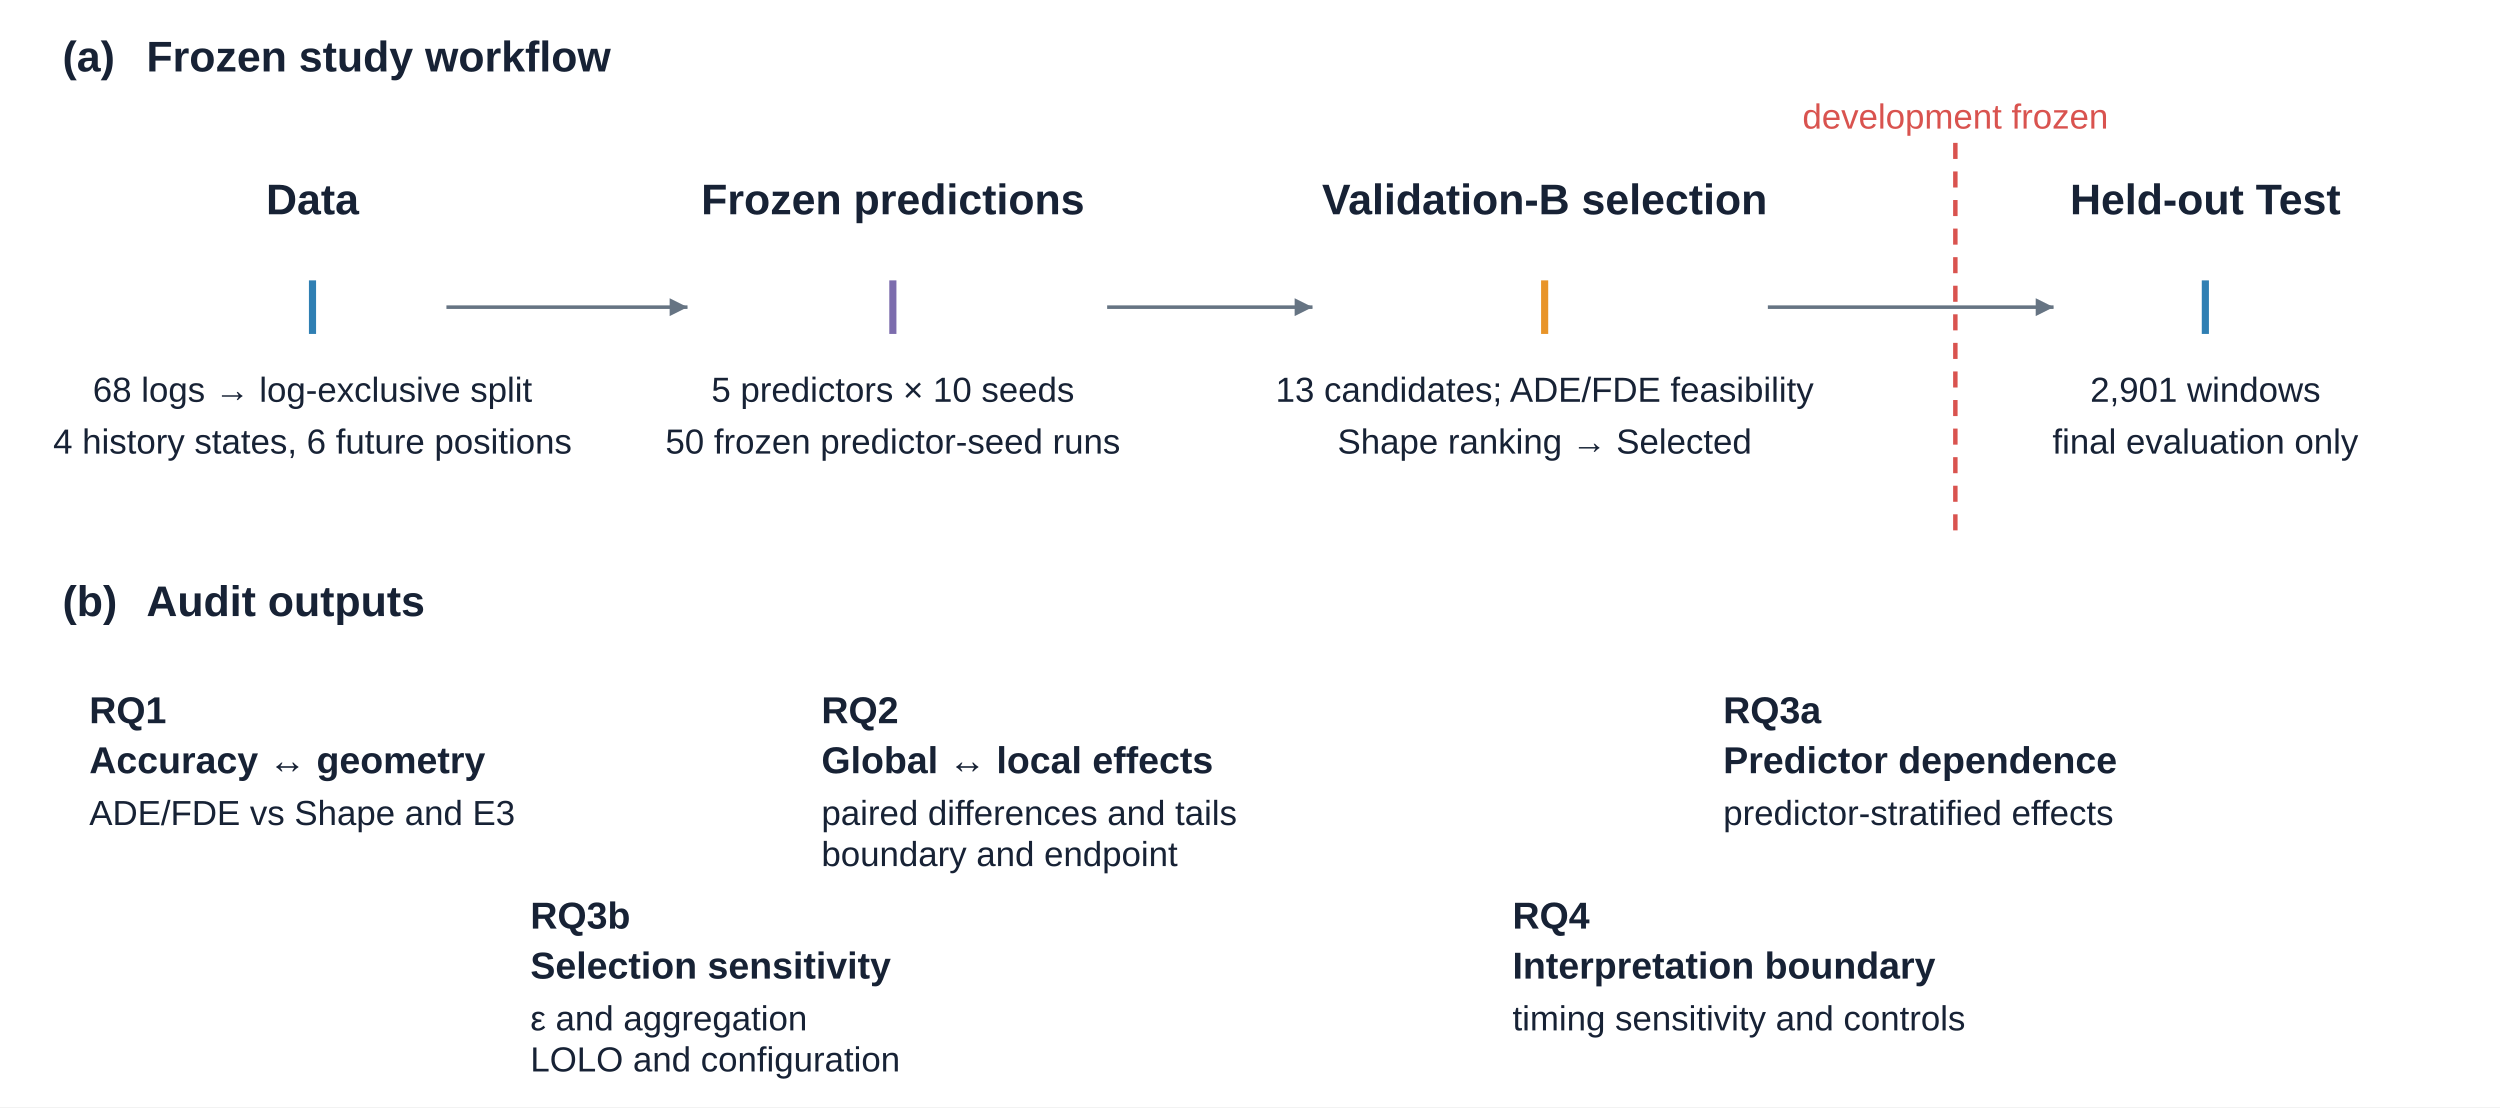
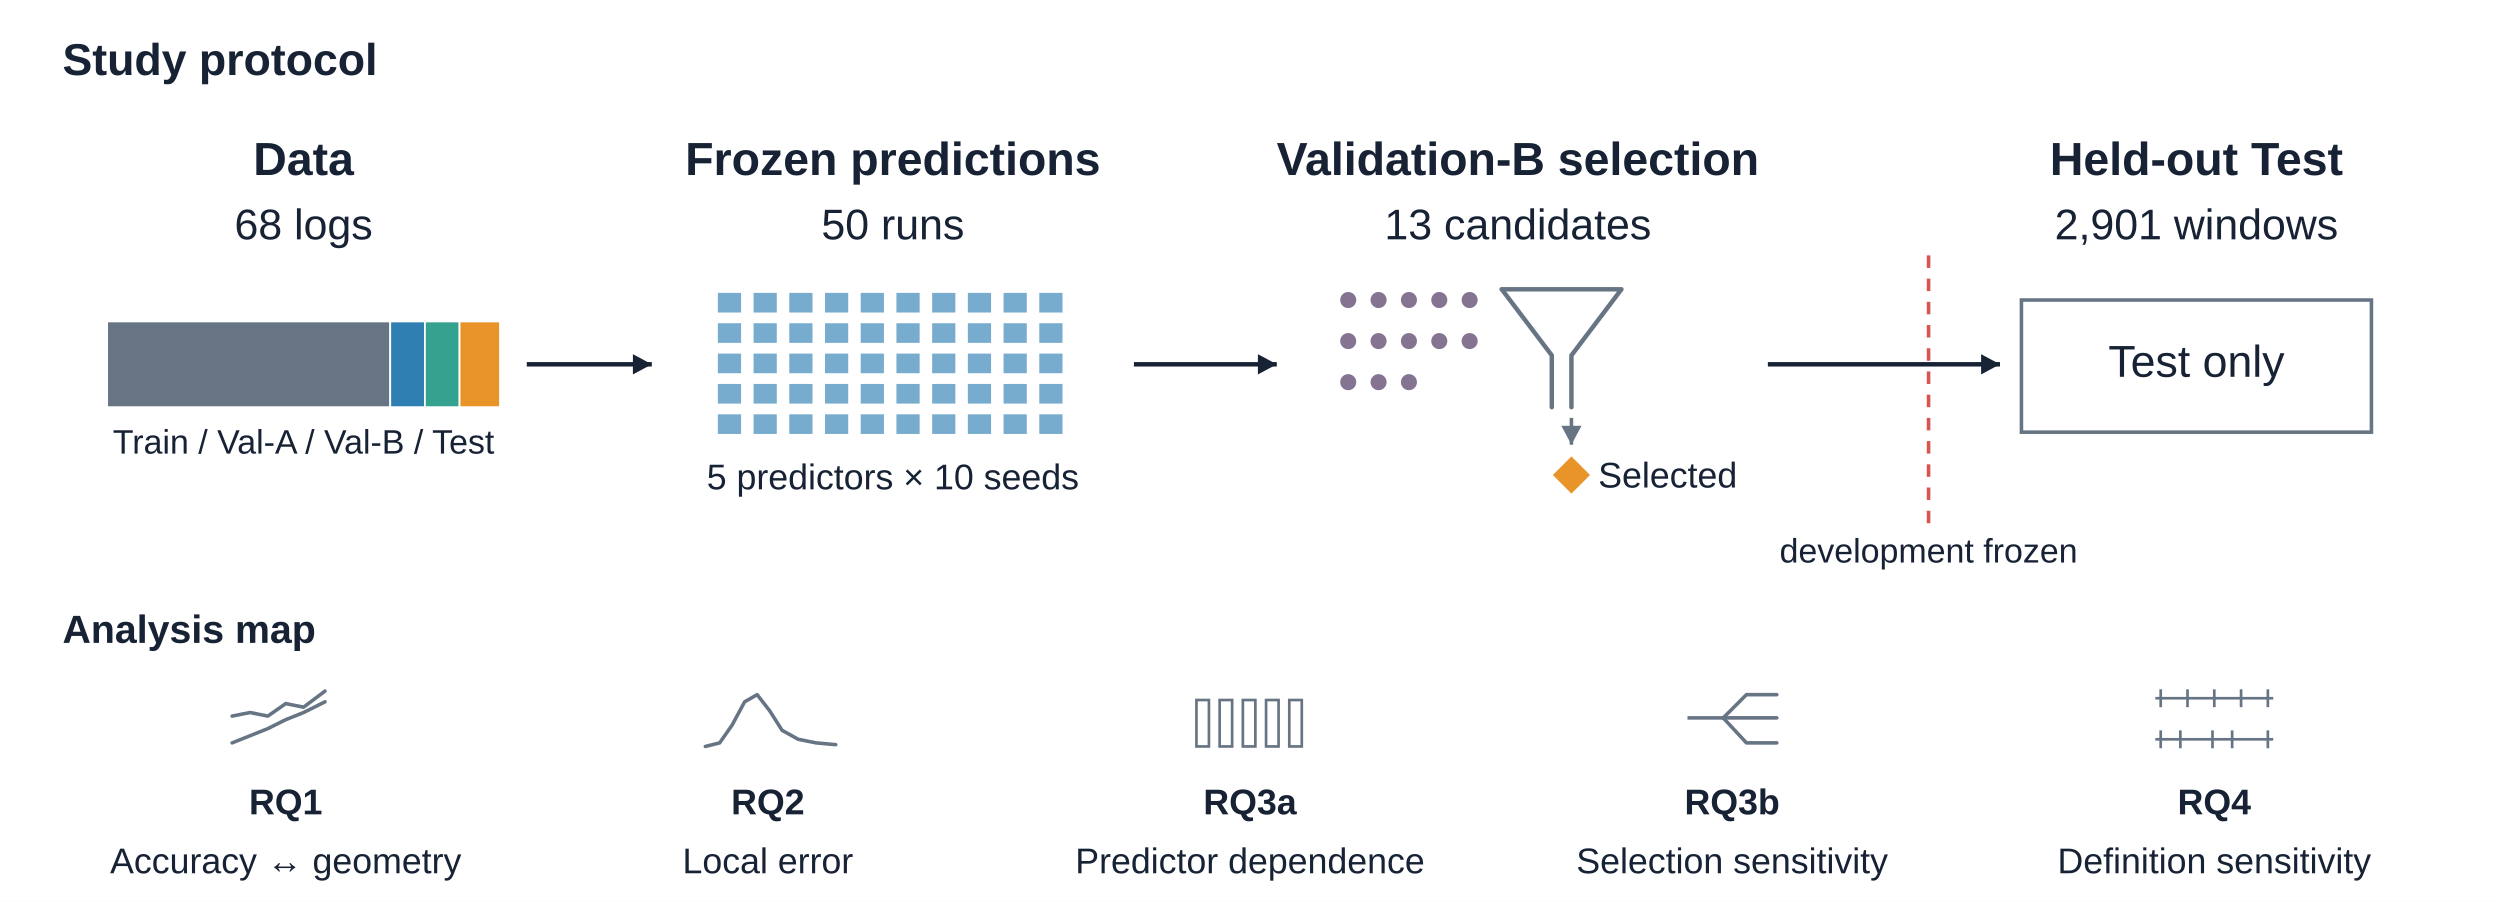
- <svg xmlns="http://www.w3.org/2000/svg" width="178mm" height="78.83mm" viewBox="0 0 1400 620">
-   <style>text{font-family:Arial,Helvetica,sans-serif}</style>
+ <svg xmlns="http://www.w3.org/2000/svg" width="178mm" height="64.21mm" viewBox="0 0 1400 505">
+   <style>text{font-family:Arial,Helvetica,sans-serif;fill:#172235}.axis{stroke:#172235;stroke-width:2;fill:none}.grid{stroke:#D8DEE4;stroke-width:1}.ref{stroke:#AEB7C0;stroke-width:2;stroke-dasharray:8 7}.thin{stroke-width:2;fill:none}</style>
  <rect width="100%" height="100%" fill="white" />
-   <text x="35" y="40" font-size="24" font-weight="700" text-anchor="start" fill="#172235">(a)</text>
-   <text x="82" y="40" font-size="24" font-weight="700" text-anchor="start" fill="#172235">Frozen study workflow</text>
-   <text x="175" y="120" font-size="24" font-weight="700" text-anchor="middle" fill="#172235">Data</text>
-   <line x1="175" y1="157" x2="175" y2="187" stroke="#2F7FB3" stroke-width="4" />
-   <text x="500" y="120" font-size="24" font-weight="700" text-anchor="middle" fill="#172235">Frozen predictions</text>
-   <line x1="500" y1="157" x2="500" y2="187" stroke="#7C6CAD" stroke-width="4" />
-   <text x="865" y="120" font-size="24" font-weight="700" text-anchor="middle" fill="#172235">Validation-B selection</text>
-   <line x1="865" y1="157" x2="865" y2="187" stroke="#E89429" stroke-width="4" />
-   <text x="1235" y="120" font-size="24" font-weight="700" text-anchor="middle" fill="#172235">Held-out Test</text>
-   <line x1="1235" y1="157" x2="1235" y2="187" stroke="#2F7FB3" stroke-width="4" />
-   <line x1="250" y1="172" x2="385" y2="172" stroke="#667483" stroke-width="2" />
-   <polygon points="385,172 375,167 375,177" fill="#667483" />
-   <line x1="620" y1="172" x2="735" y2="172" stroke="#667483" stroke-width="2" />
-   <polygon points="735,172 725,167 725,177" fill="#667483" />
-   <line x1="990" y1="172" x2="1150" y2="172" stroke="#667483" stroke-width="2" />
-   <polygon points="1150,172 1140,167 1140,177" fill="#667483" />
-   <text x="175" y="225" font-size="19.5" font-weight="400" text-anchor="middle" fill="#172235">68 logs → log-exclusive split</text>
-   <text x="175" y="254" font-size="19.5" font-weight="400" text-anchor="middle" fill="#172235">4 history states, 6 future positions</text>
-   <text x="500" y="225" font-size="19.5" font-weight="400" text-anchor="middle" fill="#172235">5 predictors × 10 seeds</text>
-   <text x="500" y="254" font-size="19.5" font-weight="400" text-anchor="middle" fill="#172235">50 frozen predictor-seed runs</text>
-   <text x="865" y="225" font-size="19.5" font-weight="400" text-anchor="middle" fill="#172235">13 candidates; ADE/FDE feasibility</text>
-   <text x="865" y="254" font-size="19.5" font-weight="400" text-anchor="middle" fill="#172235">Shape ranking → Selected</text>
-   <text x="1235" y="225" font-size="19.5" font-weight="400" text-anchor="middle" fill="#172235">2,901 windows</text>
-   <text x="1235" y="254" font-size="19.5" font-weight="400" text-anchor="middle" fill="#172235">final evaluation only</text>
-   <line x1="1095" y1="80" x2="1095" y2="300" stroke="#D9534F" stroke-width="2.5" stroke-dasharray="9 7" />
-   <text x="1095" y="72" font-size="19.5" font-weight="400" text-anchor="middle" fill="#D9534F">development frozen</text>
-   <text x="35" y="345" font-size="24" font-weight="700" text-anchor="start" fill="#172235">(b)</text>
-   <text x="82" y="345" font-size="24" font-weight="700" text-anchor="start" fill="#172235">Audit outputs</text>
-   <text x="50" y="405" font-size="21" font-weight="700" text-anchor="start" fill="#172235">RQ1</text>
-   <text x="50" y="433" font-size="21" font-weight="700" text-anchor="start" fill="#172235">Accuracy ↔ geometry</text>
-   <text x="50" y="462" font-size="19.5" font-weight="400" text-anchor="start" fill="#172235">ADE/FDE vs Shape and E3</text>
-   <text x="460" y="405" font-size="21" font-weight="700" text-anchor="start" fill="#172235">RQ2</text>
-   <text x="460" y="433" font-size="21" font-weight="700" text-anchor="start" fill="#172235">Global ↔ local effects</text>
-   <text x="460" y="462" font-size="19.5" font-weight="400" text-anchor="start" fill="#172235">paired differences and tails</text>
-   <text x="460" y="485" font-size="19.5" font-weight="400" text-anchor="start" fill="#172235">boundary and endpoint</text>
-   <text x="965" y="405" font-size="21" font-weight="700" text-anchor="start" fill="#172235">RQ3a</text>
-   <text x="965" y="433" font-size="21" font-weight="700" text-anchor="start" fill="#172235">Predictor dependence</text>
-   <text x="965" y="462" font-size="19.5" font-weight="400" text-anchor="start" fill="#172235">predictor-stratified effects</text>
-   <text x="297.0" y="520" font-size="21" font-weight="700" text-anchor="start" fill="#172235">RQ3b</text>
-   <text x="297.0" y="548" font-size="21" font-weight="700" text-anchor="start" fill="#172235">Selection sensitivity</text>
-   <text x="297.0" y="577" font-size="19.5" font-weight="400" text-anchor="start" fill="#172235">ε and aggregation</text>
-   <text x="297.0" y="600" font-size="19.5" font-weight="400" text-anchor="start" fill="#172235">LOLO and configuration</text>
-   <text x="847.0" y="520" font-size="21" font-weight="700" text-anchor="start" fill="#172235">RQ4</text>
-   <text x="847.0" y="548" font-size="21" font-weight="700" text-anchor="start" fill="#172235">Interpretation boundary</text>
-   <text x="847.0" y="577" font-size="19.5" font-weight="400" text-anchor="start" fill="#172235">timing sensitivity and controls</text>
+   <text x="35" y="42" font-size="25" font-weight="700" text-anchor="start" fill="#172235">Study protocol</text>
+   <text x="170" y="98" font-size="26" font-weight="700" text-anchor="middle" fill="#172235">Data</text>
+   <text x="170" y="134" font-size="24" font-weight="400" text-anchor="middle" fill="#172235">68 logs</text>
+   <text x="500" y="98" font-size="26" font-weight="700" text-anchor="middle" fill="#172235">Frozen predictions</text>
+   <text x="500" y="134" font-size="24" font-weight="400" text-anchor="middle" fill="#172235">50 runs</text>
+   <text x="850" y="98" font-size="26" font-weight="700" text-anchor="middle" fill="#172235">Validation-B selection</text>
+   <text x="850" y="134" font-size="24" font-weight="400" text-anchor="middle" fill="#172235">13 candidates</text>
+   <text x="1230" y="98" font-size="26" font-weight="700" text-anchor="middle" fill="#172235">Held-out Test</text>
+   <text x="1230" y="134" font-size="24" font-weight="400" text-anchor="middle" fill="#172235">2,901 windows</text>
+   <line x1="295" y1="204" x2="365" y2="204" stroke="#172235" stroke-width="2.5" />
+   <polygon points="365,204 354.421,209.664 354.421,198.336" fill="#172235" />
+   <line x1="635" y1="204" x2="715" y2="204" stroke="#172235" stroke-width="2.5" />
+   <polygon points="715,204 704.421,209.664 704.421,198.336" fill="#172235" />
+   <line x1="990" y1="204" x2="1120" y2="204" stroke="#172235" stroke-width="2.5" />
+   <polygon points="1120,204 1109.421,209.664 1109.421,198.336" fill="#172235" />
+   <rect x="60" y="180" width="158.529" height="48" rx="0" fill="#667483" stroke="#FFFFFF" stroke-width="1" opacity="1" />
+   <rect x="218.529" y="180" width="19.412" height="48" rx="0" fill="#2F7FB3" stroke="#FFFFFF" stroke-width="1" opacity="1" />
+   <rect x="237.941" y="180" width="19.412" height="48" rx="0" fill="#35A28F" stroke="#FFFFFF" stroke-width="1" opacity="1" />
+   <rect x="257.353" y="180" width="22.647" height="48" rx="0" fill="#E89429" stroke="#FFFFFF" stroke-width="1" opacity="1" />
+   <text x="170" y="254" font-size="19" font-weight="400" text-anchor="middle" fill="#172235">
+     <tspan x="170" dy="0">Train / Val-A / Val-B / Test</tspan>
+   </text>
+   <rect x="402" y="164" width="13" height="11" rx="0" fill="#2F7FB3" stroke="none" stroke-width="1" opacity="0.65" />
+   <rect x="422" y="164" width="13" height="11" rx="0" fill="#2F7FB3" stroke="none" stroke-width="1" opacity="0.65" />
+   <rect x="442" y="164" width="13" height="11" rx="0" fill="#2F7FB3" stroke="none" stroke-width="1" opacity="0.65" />
+   <rect x="462" y="164" width="13" height="11" rx="0" fill="#2F7FB3" stroke="none" stroke-width="1" opacity="0.65" />
+   <rect x="482" y="164" width="13" height="11" rx="0" fill="#2F7FB3" stroke="none" stroke-width="1" opacity="0.65" />
+   <rect x="502" y="164" width="13" height="11" rx="0" fill="#2F7FB3" stroke="none" stroke-width="1" opacity="0.65" />
+   <rect x="522" y="164" width="13" height="11" rx="0" fill="#2F7FB3" stroke="none" stroke-width="1" opacity="0.65" />
+   <rect x="542" y="164" width="13" height="11" rx="0" fill="#2F7FB3" stroke="none" stroke-width="1" opacity="0.65" />
+   <rect x="562" y="164" width="13" height="11" rx="0" fill="#2F7FB3" stroke="none" stroke-width="1" opacity="0.65" />
+   <rect x="582" y="164" width="13" height="11" rx="0" fill="#2F7FB3" stroke="none" stroke-width="1" opacity="0.65" />
+   <rect x="402" y="181" width="13" height="11" rx="0" fill="#2F7FB3" stroke="none" stroke-width="1" opacity="0.65" />
+   <rect x="422" y="181" width="13" height="11" rx="0" fill="#2F7FB3" stroke="none" stroke-width="1" opacity="0.65" />
+   <rect x="442" y="181" width="13" height="11" rx="0" fill="#2F7FB3" stroke="none" stroke-width="1" opacity="0.65" />
+   <rect x="462" y="181" width="13" height="11" rx="0" fill="#2F7FB3" stroke="none" stroke-width="1" opacity="0.65" />
+   <rect x="482" y="181" width="13" height="11" rx="0" fill="#2F7FB3" stroke="none" stroke-width="1" opacity="0.65" />
+   <rect x="502" y="181" width="13" height="11" rx="0" fill="#2F7FB3" stroke="none" stroke-width="1" opacity="0.65" />
+   <rect x="522" y="181" width="13" height="11" rx="0" fill="#2F7FB3" stroke="none" stroke-width="1" opacity="0.65" />
+   <rect x="542" y="181" width="13" height="11" rx="0" fill="#2F7FB3" stroke="none" stroke-width="1" opacity="0.65" />
+   <rect x="562" y="181" width="13" height="11" rx="0" fill="#2F7FB3" stroke="none" stroke-width="1" opacity="0.65" />
+   <rect x="582" y="181" width="13" height="11" rx="0" fill="#2F7FB3" stroke="none" stroke-width="1" opacity="0.65" />
+   <rect x="402" y="198" width="13" height="11" rx="0" fill="#2F7FB3" stroke="none" stroke-width="1" opacity="0.65" />
+   <rect x="422" y="198" width="13" height="11" rx="0" fill="#2F7FB3" stroke="none" stroke-width="1" opacity="0.65" />
+   <rect x="442" y="198" width="13" height="11" rx="0" fill="#2F7FB3" stroke="none" stroke-width="1" opacity="0.65" />
+   <rect x="462" y="198" width="13" height="11" rx="0" fill="#2F7FB3" stroke="none" stroke-width="1" opacity="0.65" />
+   <rect x="482" y="198" width="13" height="11" rx="0" fill="#2F7FB3" stroke="none" stroke-width="1" opacity="0.65" />
+   <rect x="502" y="198" width="13" height="11" rx="0" fill="#2F7FB3" stroke="none" stroke-width="1" opacity="0.65" />
+   <rect x="522" y="198" width="13" height="11" rx="0" fill="#2F7FB3" stroke="none" stroke-width="1" opacity="0.65" />
+   <rect x="542" y="198" width="13" height="11" rx="0" fill="#2F7FB3" stroke="none" stroke-width="1" opacity="0.65" />
+   <rect x="562" y="198" width="13" height="11" rx="0" fill="#2F7FB3" stroke="none" stroke-width="1" opacity="0.65" />
+   <rect x="582" y="198" width="13" height="11" rx="0" fill="#2F7FB3" stroke="none" stroke-width="1" opacity="0.65" />
+   <rect x="402" y="215" width="13" height="11" rx="0" fill="#2F7FB3" stroke="none" stroke-width="1" opacity="0.65" />
+   <rect x="422" y="215" width="13" height="11" rx="0" fill="#2F7FB3" stroke="none" stroke-width="1" opacity="0.65" />
+   <rect x="442" y="215" width="13" height="11" rx="0" fill="#2F7FB3" stroke="none" stroke-width="1" opacity="0.65" />
+   <rect x="462" y="215" width="13" height="11" rx="0" fill="#2F7FB3" stroke="none" stroke-width="1" opacity="0.65" />
+   <rect x="482" y="215" width="13" height="11" rx="0" fill="#2F7FB3" stroke="none" stroke-width="1" opacity="0.65" />
+   <rect x="502" y="215" width="13" height="11" rx="0" fill="#2F7FB3" stroke="none" stroke-width="1" opacity="0.65" />
+   <rect x="522" y="215" width="13" height="11" rx="0" fill="#2F7FB3" stroke="none" stroke-width="1" opacity="0.65" />
+   <rect x="542" y="215" width="13" height="11" rx="0" fill="#2F7FB3" stroke="none" stroke-width="1" opacity="0.65" />
+   <rect x="562" y="215" width="13" height="11" rx="0" fill="#2F7FB3" stroke="none" stroke-width="1" opacity="0.65" />
+   <rect x="582" y="215" width="13" height="11" rx="0" fill="#2F7FB3" stroke="none" stroke-width="1" opacity="0.65" />
+   <rect x="402" y="232" width="13" height="11" rx="0" fill="#2F7FB3" stroke="none" stroke-width="1" opacity="0.65" />
+   <rect x="422" y="232" width="13" height="11" rx="0" fill="#2F7FB3" stroke="none" stroke-width="1" opacity="0.65" />
+   <rect x="442" y="232" width="13" height="11" rx="0" fill="#2F7FB3" stroke="none" stroke-width="1" opacity="0.65" />
+   <rect x="462" y="232" width="13" height="11" rx="0" fill="#2F7FB3" stroke="none" stroke-width="1" opacity="0.65" />
+   <rect x="482" y="232" width="13" height="11" rx="0" fill="#2F7FB3" stroke="none" stroke-width="1" opacity="0.65" />
+   <rect x="502" y="232" width="13" height="11" rx="0" fill="#2F7FB3" stroke="none" stroke-width="1" opacity="0.65" />
+   <rect x="522" y="232" width="13" height="11" rx="0" fill="#2F7FB3" stroke="none" stroke-width="1" opacity="0.65" />
+   <rect x="542" y="232" width="13" height="11" rx="0" fill="#2F7FB3" stroke="none" stroke-width="1" opacity="0.65" />
+   <rect x="562" y="232" width="13" height="11" rx="0" fill="#2F7FB3" stroke="none" stroke-width="1" opacity="0.65" />
+   <rect x="582" y="232" width="13" height="11" rx="0" fill="#2F7FB3" stroke="none" stroke-width="1" opacity="0.65" />
+   <text x="500" y="274" font-size="20" font-weight="400" text-anchor="middle" fill="#172235">5 predictors × 10 seeds</text>
+   <circle cx="755" cy="168" r="4" fill="#847391" stroke="#847391" stroke-width="1" />
+   <circle cx="772" cy="168" r="4" fill="#847391" stroke="#847391" stroke-width="1" />
+   <circle cx="789" cy="168" r="4" fill="#847391" stroke="#847391" stroke-width="1" />
+   <circle cx="806" cy="168" r="4" fill="#847391" stroke="#847391" stroke-width="1" />
+   <circle cx="823" cy="168" r="4" fill="#847391" stroke="#847391" stroke-width="1" />
+   <circle cx="755" cy="191" r="4" fill="#847391" stroke="#847391" stroke-width="1" />
+   <circle cx="772" cy="191" r="4" fill="#847391" stroke="#847391" stroke-width="1" />
+   <circle cx="789" cy="191" r="4" fill="#847391" stroke="#847391" stroke-width="1" />
+   <circle cx="806" cy="191" r="4" fill="#847391" stroke="#847391" stroke-width="1" />
+   <circle cx="823" cy="191" r="4" fill="#847391" stroke="#847391" stroke-width="1" />
+   <circle cx="755" cy="214" r="4" fill="#847391" stroke="#847391" stroke-width="1" />
+   <circle cx="772" cy="214" r="4" fill="#847391" stroke="#847391" stroke-width="1" />
+   <circle cx="789" cy="214" r="4" fill="#847391" stroke="#847391" stroke-width="1" />
+   <polyline points="841.000,162.000 908.000,162.000 880.000,199.000 880.000,228.000" fill="none" stroke="#667483" stroke-width="2.5" stroke-linejoin="round" stroke-linecap="round" />
+   <polyline points="841.000,162.000 869.000,199.000 869.000,228.000" fill="none" stroke="#667483" stroke-width="2.5" stroke-linejoin="round" stroke-linecap="round" />
+   <line x1="880" y1="234" x2="880" y2="249" stroke="#667483" stroke-width="2" />
+   <polygon points="880,249 874.336,238.421 885.664,238.421" fill="#667483" />
+   <polygon points="880,257 889,266 880,275 871,266" fill="#E89429" stroke="#E89429" stroke-width="2" />
+   <text x="895" y="273" font-size="20" font-weight="400" text-anchor="start" fill="#172235">Selected</text>
+   <rect x="1132" y="168" width="196" height="74" rx="0" fill="none" stroke="#667483" stroke-width="2" opacity="1" />
+   <text x="1230" y="211" font-size="25" font-weight="400" text-anchor="middle" fill="#172235">Test only</text>
+   <line x1="1080" y1="143" x2="1080" y2="299" stroke="#D9534F" stroke-width="2" stroke-dasharray="7 6" />
+   <text x="1080" y="315" font-size="19" font-weight="400" text-anchor="middle" fill="#D9534F">development frozen</text>
+   <text x="35" y="360" font-size="22" font-weight="700" text-anchor="start" fill="#172235">Analysis map</text>
+   <polyline points="130.000,416.000 140.000,412.000 150.000,408.000 160.000,403.000 170.000,399.000 182.000,393.000" fill="none" stroke="#667483" stroke-width="2" stroke-linejoin="round" stroke-linecap="round" />
+   <polyline points="130.000,401.000 140.000,399.000 150.000,401.000 160.000,394.000 170.000,396.000 182.000,387.000" fill="none" stroke="#667483" stroke-width="2" stroke-linejoin="round" stroke-linecap="round" />
+   <polyline points="395.000,418.000 403.000,416.000 410.000,406.000 417.000,393.000 424.000,389.000 431.000,398.000 438.000,409.000 447.000,414.000 457.000,416.000 468.000,417.000" fill="none" stroke="#667483" stroke-width="2" stroke-linejoin="round" stroke-linecap="round" />
+   <rect x="670" y="392" width="7" height="26" rx="0" fill="none" stroke="#667483" stroke-width="1.5" opacity="1" />
+   <rect x="683" y="392" width="7" height="26" rx="0" fill="none" stroke="#667483" stroke-width="1.5" opacity="1" />
+   <rect x="696" y="392" width="7" height="26" rx="0" fill="none" stroke="#667483" stroke-width="1.5" opacity="1" />
+   <rect x="709" y="392" width="7" height="26" rx="0" fill="none" stroke="#667483" stroke-width="1.5" opacity="1" />
+   <rect x="722" y="392" width="7" height="26" rx="0" fill="none" stroke="#667483" stroke-width="1.5" opacity="1" />
+   <line x1="945" y1="402" x2="965" y2="402" stroke="#667483" stroke-width="2" />
+   <polyline points="965.000,402.000 978.000,389.000 995.000,389.000" fill="none" stroke="#667483" stroke-width="2" stroke-linejoin="round" stroke-linecap="round" />
+   <polyline points="965.000,402.000 978.000,402.000 995.000,402.000" fill="none" stroke="#667483" stroke-width="2" stroke-linejoin="round" stroke-linecap="round" />
+   <polyline points="965.000,402.000 978.000,416.000 995.000,416.000" fill="none" stroke="#667483" stroke-width="2" stroke-linejoin="round" stroke-linecap="round" />
+   <line x1="1207" y1="391" x2="1273" y2="391" stroke="#667483" stroke-width="1.5" />
+   <line x1="1210" y1="386" x2="1210" y2="396" stroke="#667483" stroke-width="1.5" />
+   <line x1="1225" y1="386" x2="1225" y2="396" stroke="#667483" stroke-width="1.5" />
+   <line x1="1240" y1="386" x2="1240" y2="396" stroke="#667483" stroke-width="1.5" />
+   <line x1="1255" y1="386" x2="1255" y2="396" stroke="#667483" stroke-width="1.5" />
+   <line x1="1270" y1="386" x2="1270" y2="396" stroke="#667483" stroke-width="1.5" />
+   <line x1="1207" y1="414" x2="1273" y2="414" stroke="#667483" stroke-width="1.5" />
+   <line x1="1210" y1="409" x2="1210" y2="419" stroke="#667483" stroke-width="1.5" />
+   <line x1="1221" y1="409" x2="1221" y2="419" stroke="#667483" stroke-width="1.5" />
+   <line x1="1239" y1="409" x2="1239" y2="419" stroke="#667483" stroke-width="1.5" />
+   <line x1="1250" y1="409" x2="1250" y2="419" stroke="#667483" stroke-width="1.5" />
+   <line x1="1270" y1="409" x2="1270" y2="419" stroke="#667483" stroke-width="1.5" />
+   <text x="160" y="456" font-size="20" font-weight="700" text-anchor="middle" fill="#172235">RQ1</text>
+   <text x="160" y="489" font-size="20" font-weight="400" text-anchor="middle" fill="#172235">Accuracy ↔ geometry</text>
+   <text x="430" y="456" font-size="20" font-weight="700" text-anchor="middle" fill="#172235">RQ2</text>
+   <text x="430" y="489" font-size="20" font-weight="400" text-anchor="middle" fill="#172235">Local error</text>
+   <text x="700" y="456" font-size="20" font-weight="700" text-anchor="middle" fill="#172235">RQ3a</text>
+   <text x="700" y="489" font-size="20" font-weight="400" text-anchor="middle" fill="#172235">Predictor dependence</text>
+   <text x="970" y="456" font-size="20" font-weight="700" text-anchor="middle" fill="#172235">RQ3b</text>
+   <text x="970" y="489" font-size="20" font-weight="400" text-anchor="middle" fill="#172235">Selection sensitivity</text>
+   <text x="1240" y="456" font-size="20" font-weight="700" text-anchor="middle" fill="#172235">RQ4</text>
+   <text x="1240" y="489" font-size="20" font-weight="400" text-anchor="middle" fill="#172235">Definition sensitivity</text>
</svg>
